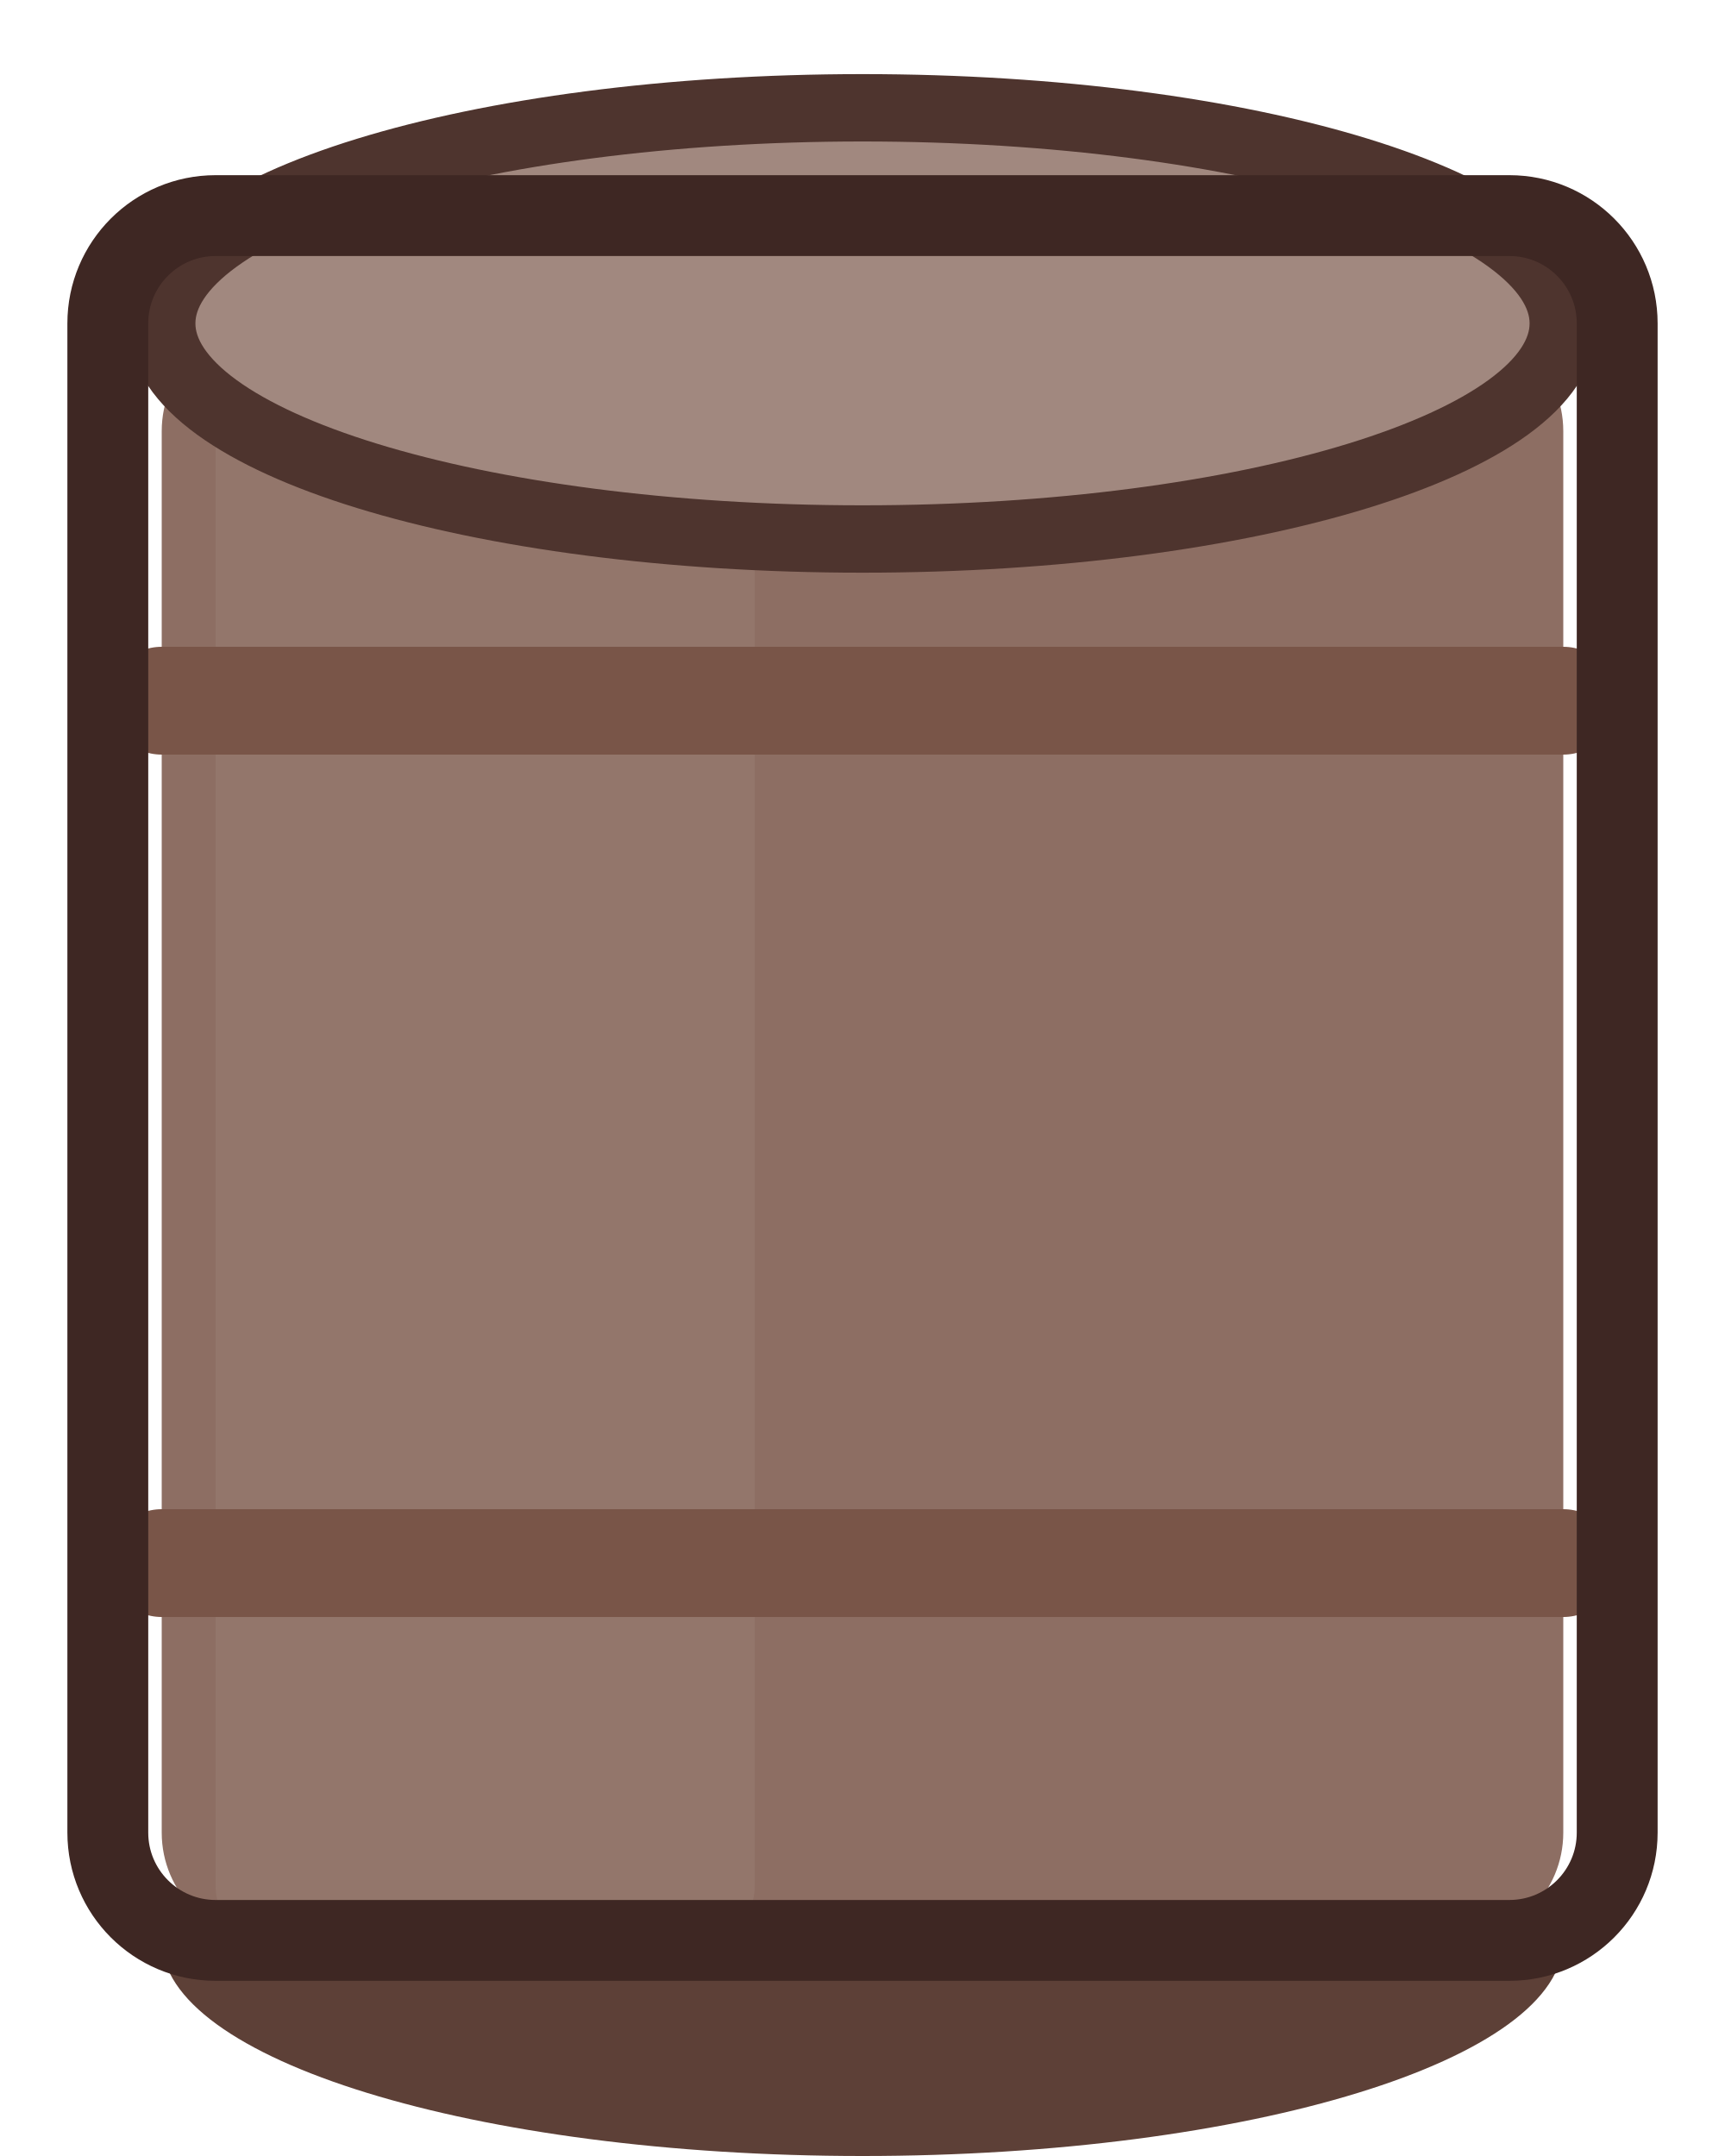
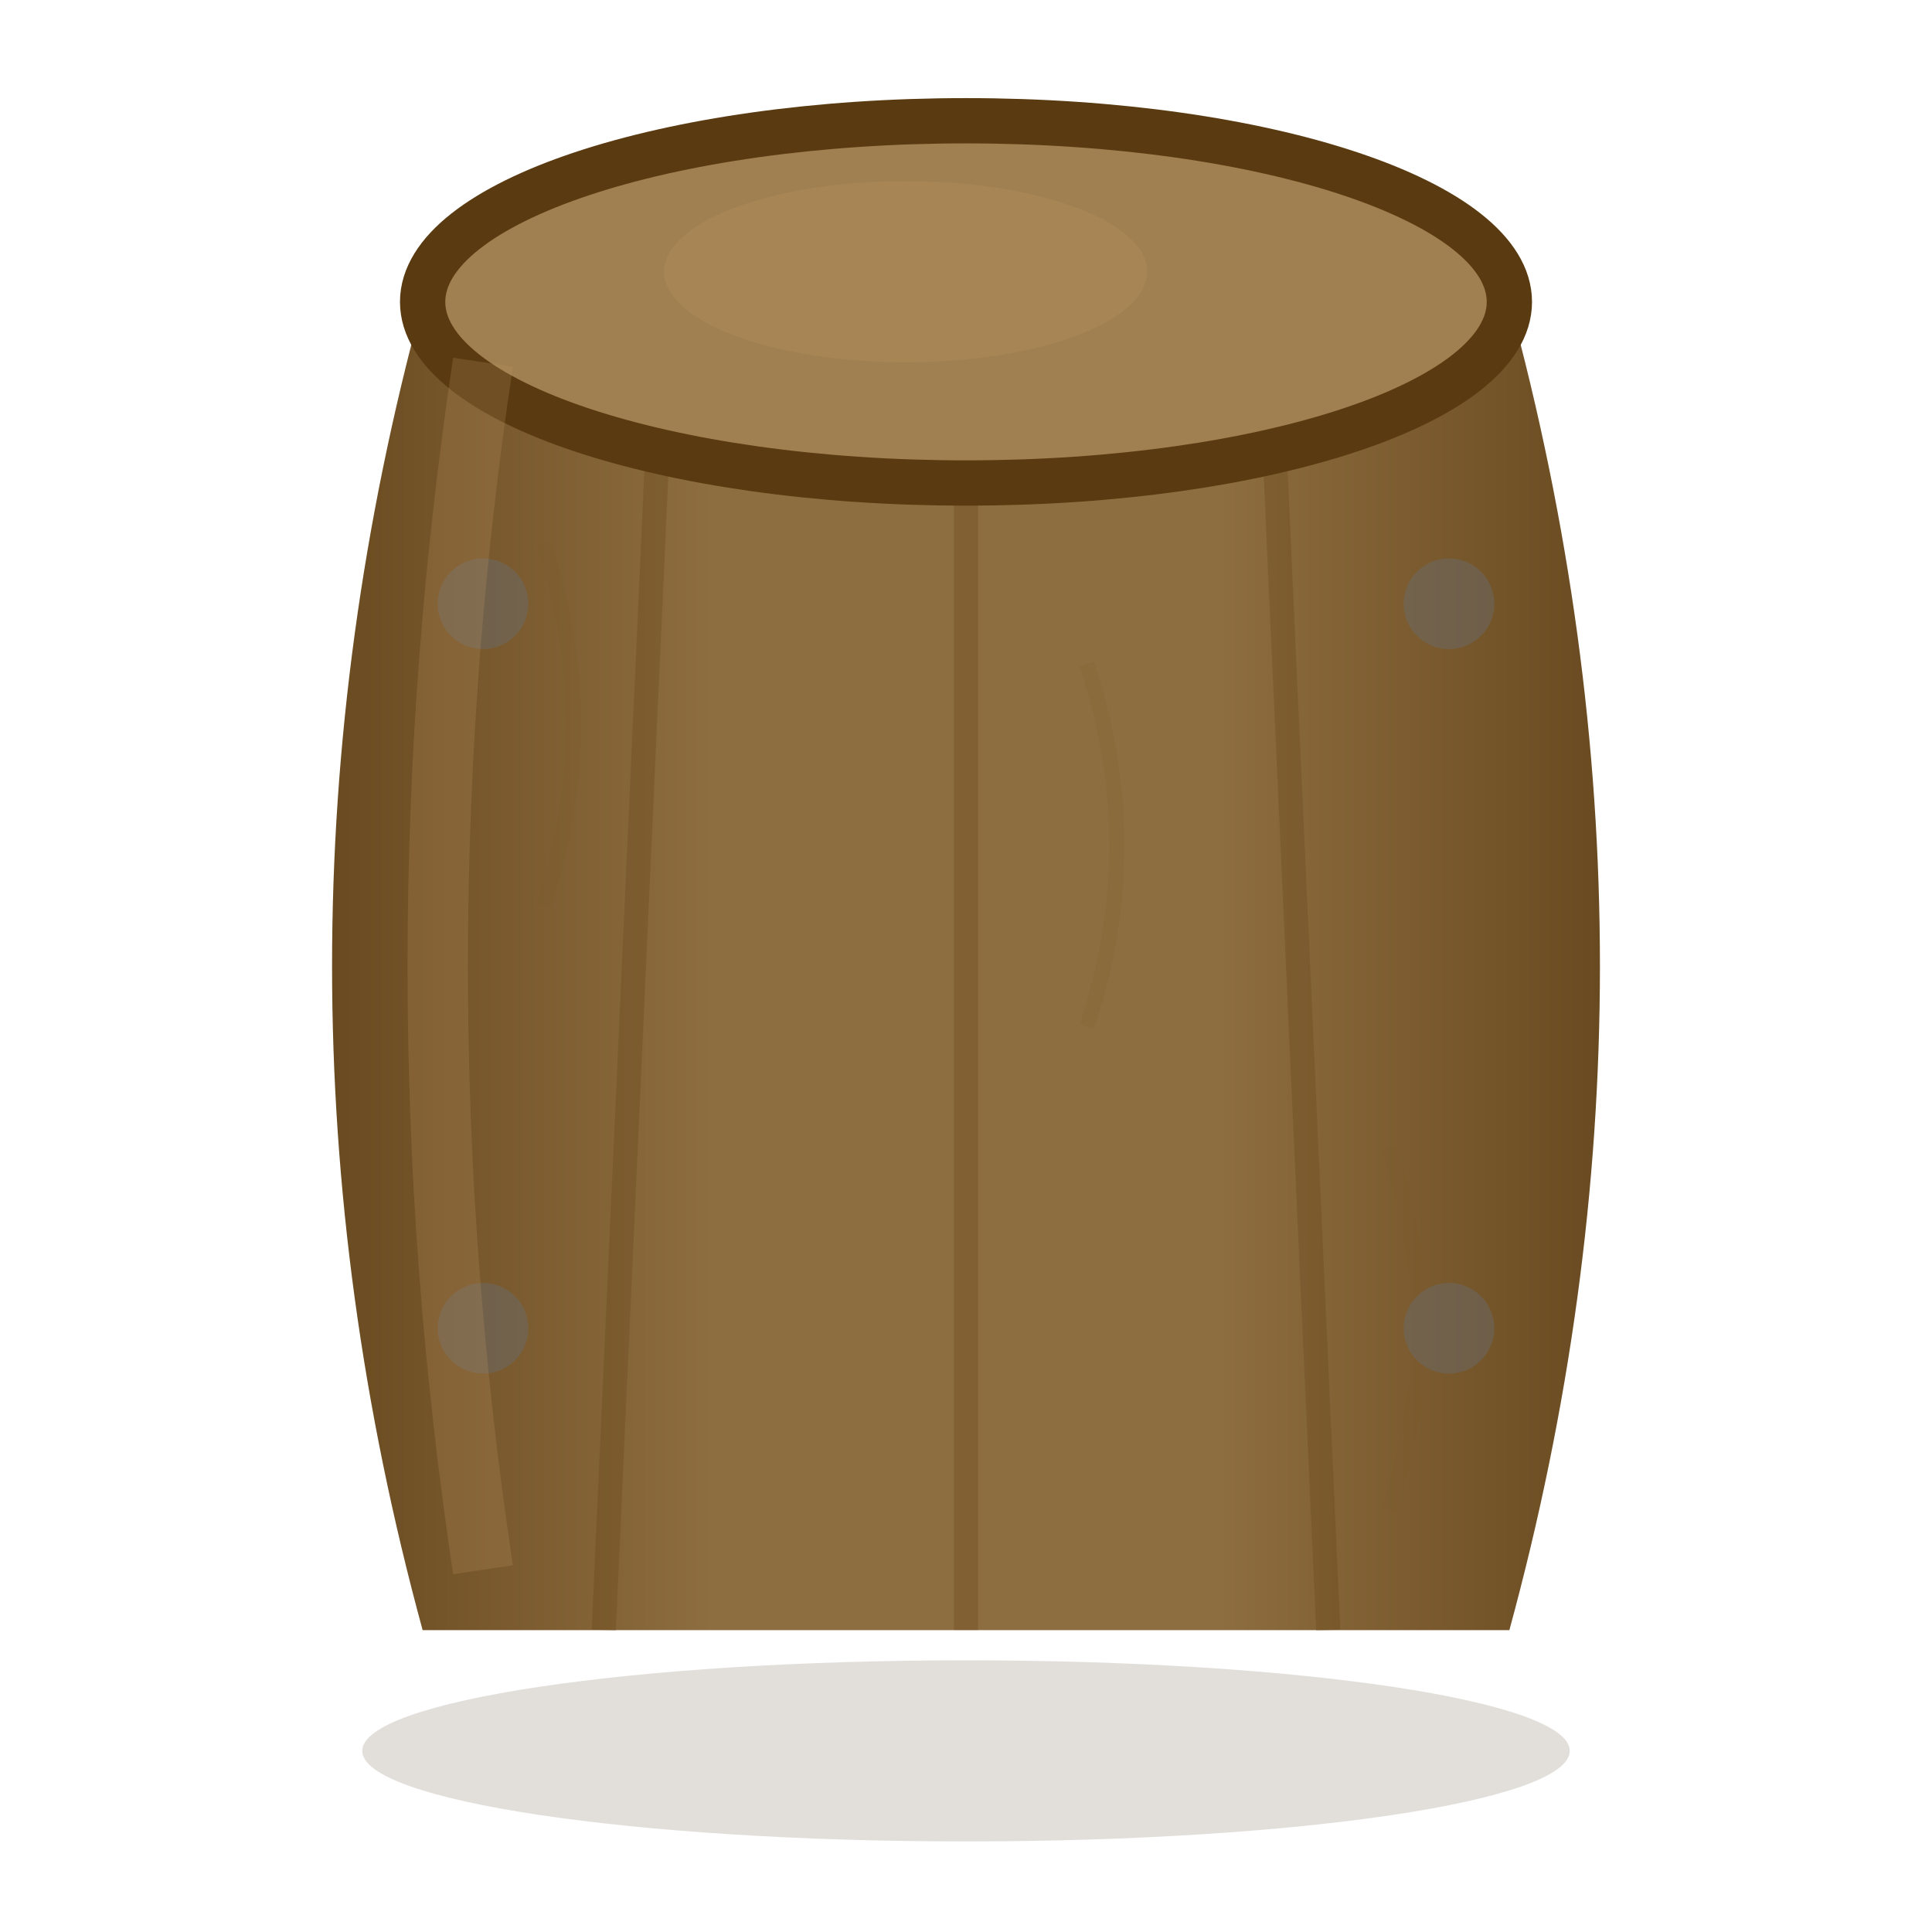
- <svg xmlns="http://www.w3.org/2000/svg" width="64" height="80" viewBox="0 0 64 80">
-   <ellipse cx="32" cy="72" rx="26" ry="8" fill="#5D4037" />
-   <rect x="6" y="12" width="52" height="60" rx="4" fill="#8D6E63" />
-   <rect x="8" y="12" width="20" height="60" rx="2" fill="#A1887F" opacity="0.3" />
-   <ellipse cx="32" cy="12" rx="26" ry="8" fill="#A1887F" />
-   <ellipse cx="32" cy="12" rx="26" ry="8" fill="none" stroke="#4E342E" stroke-width="2.5" />
-   <rect x="4" y="24" width="56" height="4" rx="2" fill="#795548" />
-   <rect x="4" y="56" width="56" height="4" rx="2" fill="#795548" />
-   <rect x="4" y="8" width="56" height="64" rx="4" fill="none" stroke="#3E2723" stroke-width="3" />
+ <svg xmlns="http://www.w3.org/2000/svg" width="64" height="64" viewBox="0 0 64 64">
+   <defs>
+     <linearGradient id="br1" x1="0" y1="0" x2="1" y2="0">
+       <stop offset="0%" stop-color="#6A4A20" />
+       <stop offset="30%" stop-color="#8D6E40" />
+       <stop offset="70%" stop-color="#8D6E40" />
+       <stop offset="100%" stop-color="#6A4A20" />
+     </linearGradient>
+     <linearGradient id="br2" x1="0" y1="0" x2="1" y2="0">
+       <stop offset="0%" stop-color="#5A5A5A" />
+       <stop offset="50%" stop-color="#888888" />
+       <stop offset="100%" stop-color="#5A5A5A" />
+     </linearGradient>
+   </defs>
+   <path d="M14,10 Q8,32 14,54 L50,54 Q56,32 50,10 Z" fill="url(#br1)" />
+   <g stroke="#5A3A10" stroke-width="0.8" opacity="0.25">
+     <line x1="22" y1="10" x2="20" y2="54" />
+     <line x1="32" y1="10" x2="32" y2="54" />
+     <line x1="42" y1="10" x2="44" y2="54" />
+   </g>
+   <g stroke="#7A5A28" stroke-width="0.5" opacity="0.15" fill="none">
+     <path d="M18,18 Q20,24 18,30" />
+     <path d="M36,22 Q38,28 36,34" />
+     <path d="M46,38 Q48,44 46,50" />
+   </g>
+   <ellipse cx="32" cy="10" rx="18" ry="6" fill="#A08050" />
+   <ellipse cx="32" cy="10" rx="18" ry="6" fill="none" stroke="#5A3A10" stroke-width="1.5" />
+   <ellipse cx="30" cy="9" rx="8" ry="3" fill="#B89060" opacity="0.3" />
+   <path d="M12,20 Q8,20 12,20 L52,20 Q56,20 52,20" stroke="url(#br2)" stroke-width="3.5" fill="none" />
+   <path d="M12,44 Q8,44 12,44 L52,44 Q56,44 52,44" stroke="url(#br2)" stroke-width="3.5" fill="none" />
+   <g fill="#6A6A6A" opacity="0.5">
+     <circle cx="16" cy="20" r="1.5" />
+     <circle cx="48" cy="20" r="1.5" />
+     <circle cx="16" cy="44" r="1.5" />
+     <circle cx="48" cy="44" r="1.5" />
+   </g>
+   <path d="M16,12 Q13,32 16,52" stroke="#B89060" stroke-width="2" fill="none" opacity="0.25" />
+   <ellipse cx="32" cy="58" rx="20" ry="3" fill="#3A2A0A" opacity="0.15" />
</svg>
